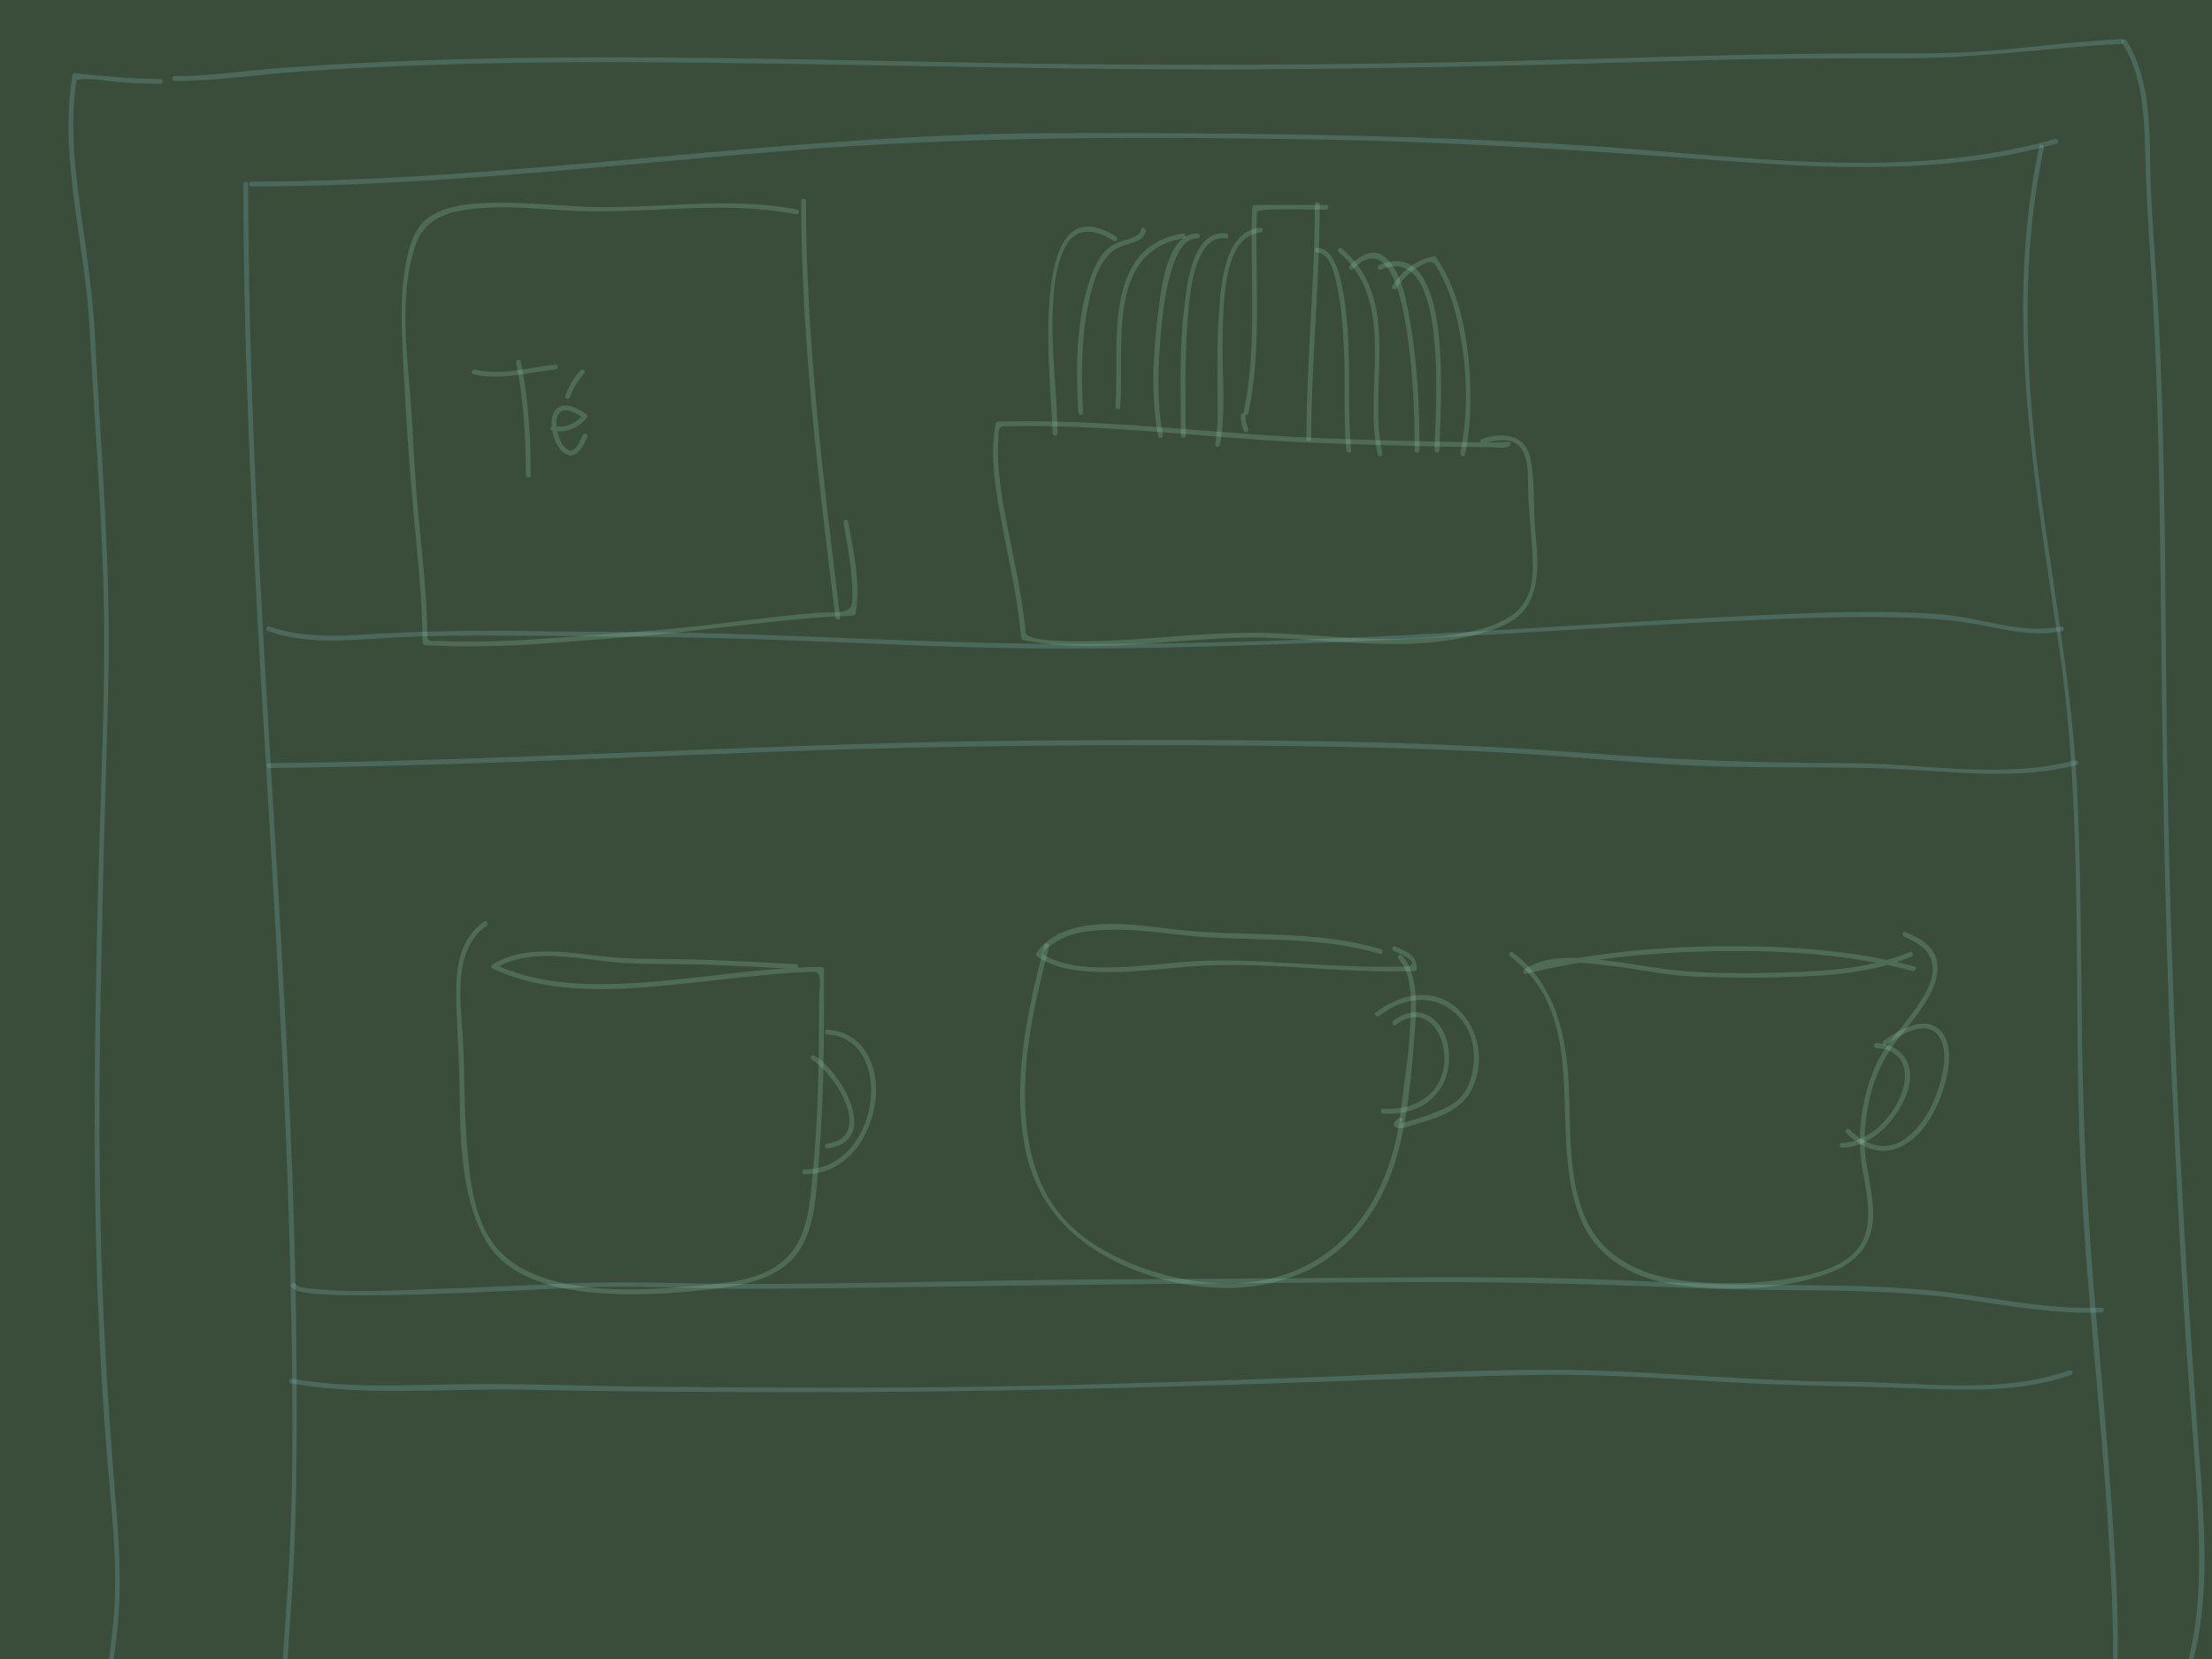
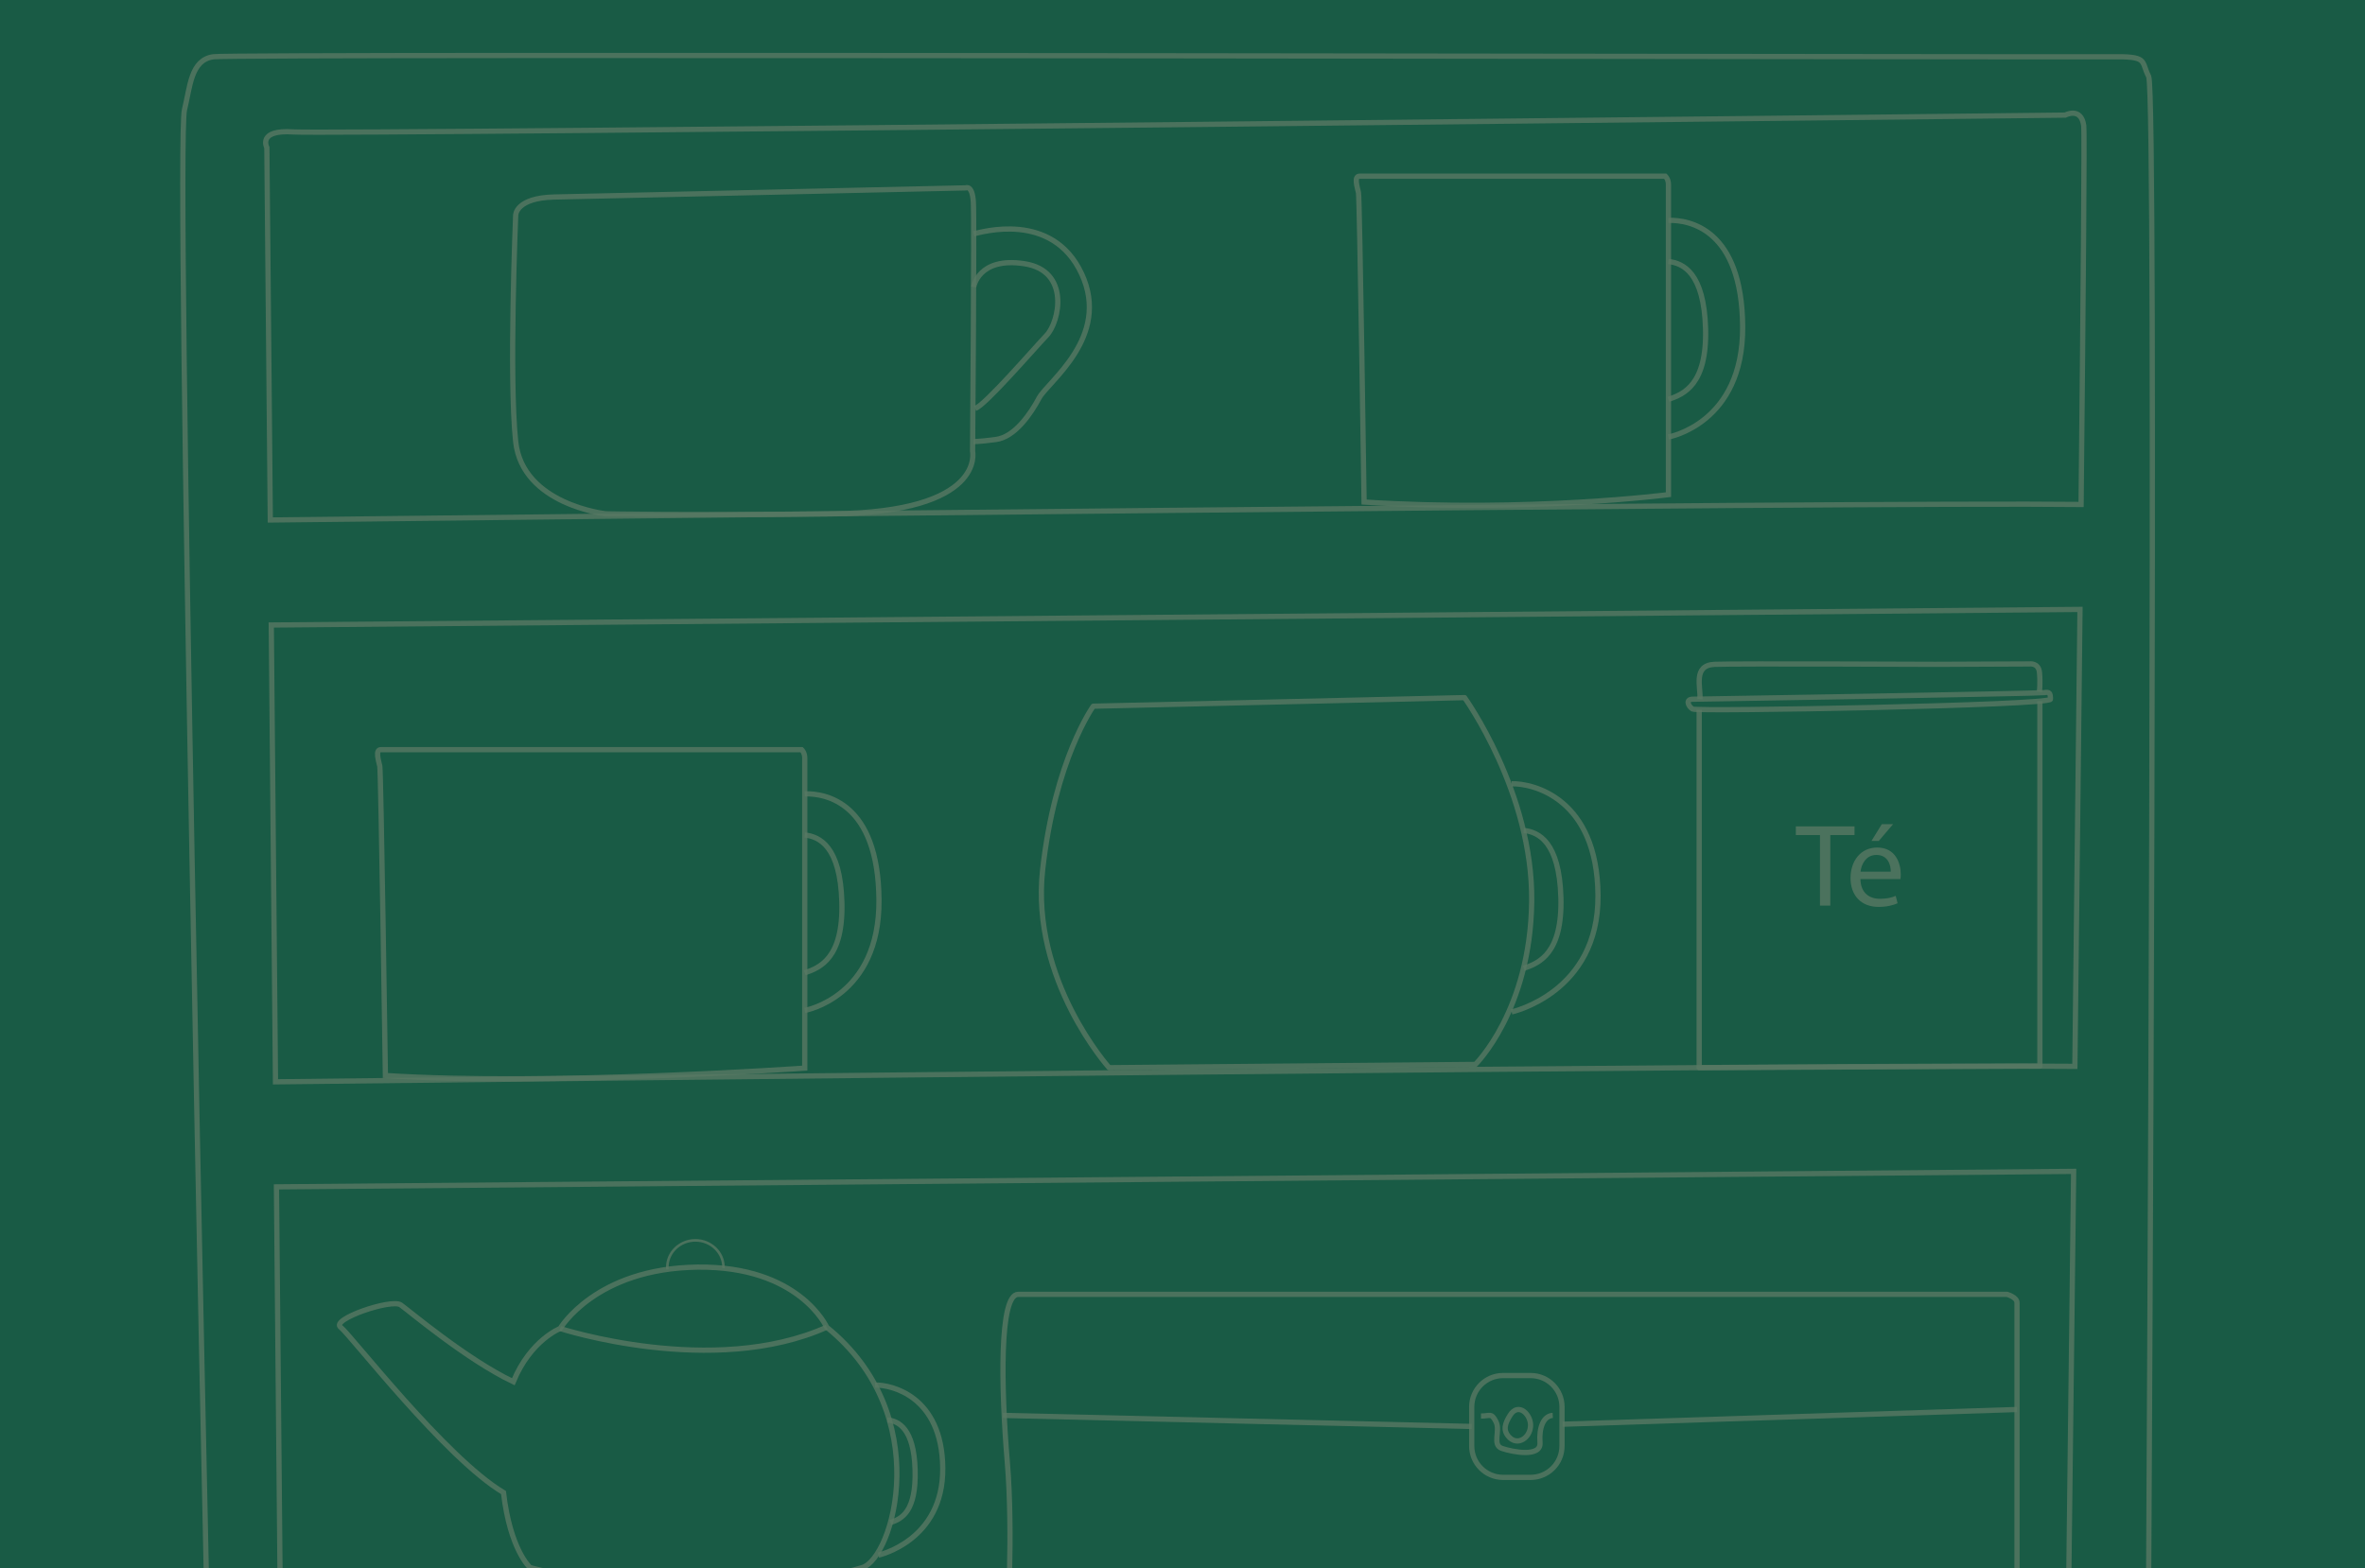
- <svg xmlns="http://www.w3.org/2000/svg" version="1.1" x="0px" y="0px" width="800px" height="600px" viewBox="0 0 800 600" style="enable-background:new 0 0 800 600;" xml:space="preserve">
-   <style type="text/css">
- 
- 	.st0{fill:#3A4C3A;stroke:#000000;stroke-miterlimit:10;}
- 	.st1{fill:#93D6E5;}
- 	.st2{opacity:0.2;}
- 	.st3{fill:#A1E5C7;}
- 
- </style>
-   <g id="Capa_1">
-     <rect x="-19.5" y="-4.5" class="st0" width="828" height="618" />
+ <svg xmlns="http://www.w3.org/2000/svg" version="1.1" x="0px" y="0px" width="904.95px" height="600px" viewBox="-39.836 0 904.95 600" enable-background="new -39.836 0 904.95 600" xml:space="preserve">
+   <g id="Capa_4">
+     <rect x="-49.737" y="-3.681" fill="#195B45" width="928.713" height="611.903" />
  </g>
-   <g id="Capa_3">
-     <g class="st2">
-       <g>
-         <path class="st1" d="M792.833,601.851c6.679-24.165,4.368-50.537,2.583-75.212c-2.158-29.833-4.273-59.649-5.876-89.521     c-3.539-65.922-5.712-131.756-6.178-197.771c-0.293-41.567-0.621-83.143-2.668-124.668c-0.923-18.713-2.795-37.363-3.05-56.099     c-0.203-14.916-0.508-30.929-8.61-44.001c-0.594-0.957-2.107-0.079-1.512,0.883c7.13,11.503,7.961,25.305,8.29,38.492     c0.342,13.686,1.105,27.217,1.999,40.88c2.154,32.967,2.961,66.008,3.393,99.037c0.862,66.025,1.229,131.914,4.325,197.887     c1.785,38.032,3.64,76.087,6.53,114.055c1.238,16.266,2.654,32.521,3.109,48.833c0.435,15.576,0.153,31.628-4.023,46.74     C790.845,602.476,792.533,602.938,792.833,601.851L792.833,601.851z" />
-       </g>
+   <g id="Capa_3_1_">
+     <path opacity="0.8" fill="none" stroke="#587863" stroke-width="2" stroke-miterlimit="10" d="M782.343,29.299   c-3.157-6.201,0.157-7.799-14.957-7.577s-716.886-1.222-725.58,0S32.917,33.315,30.754,42   c-3.471,13.941,8.357,560.471,8.357,560.471L67.5,622.5l-1.552-168.218c72.854-0.624,599.265-5.132,687.682-5.933   c-1.11,94.885-2.021,169.15-2.021,169.15l30.734-15.029C782.343,602.471,785.5,35.5,782.343,29.299z M72.5,50.5   c14,1,677.916-6.444,677.916-6.444s6.084-3.288,7.084,4.078c0.325,2.397-0.186,63.552-1.021,144.952   c-83.379-1.006-616.57,5.065-692.886,5.945L62.277,56.5C62.277,56.5,58.5,49.5,72.5,50.5z M65.577,414.075l-1.613-174.848   c58.936-0.504,605.947-5.188,692.093-5.97c-0.597,55.867-1.294,117.576-1.958,174.898   C668.253,407.229,152.133,413.081,65.577,414.075z" />
+   </g>
+   <g id="Capa_2">
+     <path opacity="0.8" fill="none" stroke="#587863" stroke-width="2" stroke-miterlimit="10" d="M172.262,75.407l157.446-3.5   c0,0,2.509-1.28,2.904,5.446c0.419,7.129-0.295,95.389-0.295,95.389s5.202,23.293-53.504,23.919s-86.863,0-86.863,0   s-31.855-3.485-34.464-27.623s0-86.669,0-86.669S157.457,75.736,172.262,75.407z" />
+     <path opacity="0.8" fill="none" stroke="#587863" stroke-width="2" stroke-miterlimit="10" d="M332.745,89.501   c2.73-0.582,30.063-8.917,41.307,15.314s-12.988,41.333-16.284,47.516s-9.305,14.906-16.478,15.875s-8.546,0.775-8.546,0.775" />
+     <path opacity="0.8" fill="none" stroke="#587863" stroke-width="2" stroke-miterlimit="10" d="M333.342,156.303   c3.683-1.085,22.487-22.885,27.333-27.978s9.112-24.672-8.529-27.386s-19.402,8.917-19.402,8.917" />
+     <path opacity="0.8" fill="none" stroke="#587863" stroke-width="2" stroke-miterlimit="10" d="M480.372,67.443H597.4   c0,0,1.184,1.073,1.184,3.199s0,118.684,0,118.684s-53.356,6.852-116.463,2.834c0,0-1.682-116.255-2.139-118.385   S478.126,67.443,480.372,67.443z" />
+     <path opacity="0.8" fill="none" stroke="#587863" stroke-width="2" stroke-miterlimit="10" d="M598.584,84.345   c7.987-0.221,28.104,3.329,28.4,40.604s-28.4,42.304-28.4,42.304" />
+     <path opacity="0.8" fill="none" stroke="#587863" stroke-width="2" stroke-miterlimit="10" d="M598.584,100.099   c5.621,0.592,13.61,4.354,14.201,25.696s-8.285,25.092-14.201,27.063" />
+     <path opacity="0.8" fill="none" stroke="#587863" stroke-width="2" stroke-miterlimit="10" d="M105.884,286.944h161.028   c0,0,1.184,1.073,1.184,3.199s0,118.684,0,118.684s-97.356,6.852-160.463,2.834c0,0-1.682-116.255-2.139-118.386   S103.638,286.944,105.884,286.944z" />
+     <path opacity="0.8" fill="none" stroke="#587863" stroke-width="2" stroke-miterlimit="10" d="M268.096,303.847   c7.987-0.222,28.104,3.328,28.401,40.603c0.295,37.275-28.401,42.304-28.401,42.304" />
+     <path opacity="0.8" fill="none" stroke="#587863" stroke-width="2" stroke-miterlimit="10" d="M268.096,319.6   c5.621,0.592,13.61,4.354,14.201,25.695c0.59,21.342-8.285,25.092-14.201,27.063" />
+     <path opacity="0.8" fill="none" stroke="#587863" stroke-width="2" stroke-miterlimit="10" d="M349.765,495.417h378.37   c0,0,3.826,1.074,3.826,3.199c0,2.127,0,118.685,0,118.685s-182.336,9.217-386.369,5.199c0,0,2.337-35.202,0-63.034   C343.218,531.2,342.503,495.417,349.765,495.417z" />
+     <path opacity="0.8" fill="none" stroke="#587863" stroke-width="2" stroke-miterlimit="10" d="M557.852,553.473   c0,6.627-5.373,12-12,12h-10.546c-6.628,0-12-5.373-12-12v-14.974c0-6.627,5.372-12,12-12h10.546c6.627,0,12,5.373,12,12V553.473z" />
+     <path opacity="0.8" fill="none" stroke="#587863" stroke-width="2" stroke-miterlimit="10" d="M526.85,542   c3.543,0,3.985-1.33,5.757,2.214s-1.621,8.857,2.29,10.187s14.982,3.544,14.54-2.214s1.329-10.231,4.872-10.431" />
+     <path opacity="0.8" fill="none" stroke="#587863" stroke-width="2" stroke-miterlimit="10" d="M537.952,541.756   c3.229-5.297,8.223-0.198,7.86,4.23s-4.761,7.258-7.86,4.391S536.211,544.612,537.952,541.756z" />
+     <line opacity="0.8" fill="none" stroke="#587863" stroke-width="2" stroke-miterlimit="10" x1="343.944" y1="541.756" x2="523.306" y2="545.986" />
+     <line opacity="0.8" fill="none" stroke="#587863" stroke-width="2" stroke-miterlimit="10" x1="558.101" y1="545.127" x2="731.961" y2="539.496" />
+     <path opacity="0.8" fill="none" stroke="#587863" stroke-width="2" stroke-linejoin="round" stroke-miterlimit="10" d="   M378.506,270.298l142.065-3.283c0,0,26.188,36.411,25.685,78.065c-0.502,41.654-21.536,62.33-21.536,62.33l-140.162,1.257   c0,0-30.137-33.558-25.428-75.815S378.506,270.298,378.506,270.298z" />
+     <path opacity="0.8" fill="none" stroke="#587863" stroke-width="2" stroke-miterlimit="10" d="M538.619,300   c7.987-0.222,32.712,5.436,33.009,42.71c0.295,37.275-33.009,44.604-33.009,44.604" />
+     <path opacity="0.8" fill="none" stroke="#587863" stroke-width="2" stroke-miterlimit="10" d="M543.228,317.86   c5.621,0.592,13.61,4.354,14.201,25.695c0.59,21.342-8.285,25.092-14.201,27.063" />
+     <path opacity="0.8" fill="none" stroke="#587863" stroke-width="2" stroke-linejoin="round" stroke-miterlimit="10" d="   M610.637,267.628c0.35-4.616-2.793-12.999,5.589-13.348s84.487,0,84.487,0l36.007-0.155c0,0,3.492-0.543,3.842,3.298   s0,7.334,0,7.334" />
+     <path opacity="0.8" fill="none" stroke="#587863" stroke-width="2" stroke-linejoin="round" stroke-miterlimit="10" d="   M607.843,267.628c2.794,0,132.369-2.171,134.465-2.521s2.445,0.151,2.445,2.521s-135.164,4.814-136.91,3.766   S605.049,267.628,607.843,267.628z" />
+     <polyline opacity="0.8" fill="none" stroke="#587863" stroke-width="2" stroke-linejoin="round" stroke-miterlimit="10" points="   610.341,271.644 610.341,408.667 740.717,408.056 740.717,268.361  " />
+     <g opacity="0.8">
+       <path fill="#587863" d="M656.559,319.63h-9.225v-3.33h22.454v3.33h-9.27v26.999h-3.96V319.63z" />
+       <path fill="#587863" d="M672.038,336.459c0.09,5.355,3.465,7.56,7.469,7.56c2.835,0,4.59-0.494,6.03-1.124l0.72,2.834    c-1.395,0.631-3.824,1.396-7.289,1.396c-6.705,0-10.71-4.455-10.71-11.024c0-6.57,3.87-11.7,10.215-11.7    c7.154,0,8.999,6.21,8.999,10.215c0,0.811-0.045,1.396-0.135,1.845H672.038z M683.647,333.624c0.045-2.475-1.035-6.39-5.49-6.39    c-4.05,0-5.76,3.646-6.074,6.39H683.647z M684.547,315.445l-5.489,6.435h-2.79l3.96-6.435H684.547z" />
    </g>
-     <g class="st2">
-       <g>
-         <path class="st1" d="M767.247,14.146c-15.481,0.76-30.854,2.791-46.291,4.1c-16.059,1.362-32.152,1.039-48.251,1.077     c-32.694,0.078-65.334,1.069-98.012,1.991c-65.718,1.853-131.492,2.654-197.232,1.743c-52.6-0.729-105.188-2.328-157.796-2.325     c-26.231,0.001-52.463,0.448-78.672,1.568c-13.113,0.56-26.218,1.329-39.309,2.285c-12.807,0.935-25.728,2.964-38.561,2.964     c-1.128,0-1.128,1.75,0,1.75c15.421,0,31.019-2.47,46.422-3.519c16.363-1.114,32.749-1.863,49.141-2.392     c32.783-1.059,65.593-1.053,98.388-0.68c65.753,0.747,131.464,2.74,197.229,2.385c52.697-0.285,105.356-1.617,158.028-3.196     c25.98-0.779,51.978-0.837,77.968-0.845c25.836-0.008,51.197-3.892,76.946-5.155C768.37,15.841,768.376,14.091,767.247,14.146     L767.247,14.146z" />
-       </g>
-     </g>
-     <g class="st2">
-       <g>
-         <path class="st1" d="M57.969,28.579c-10.35-0.063-20.637-1.035-30.928-2.062c-0.353-0.035-0.787,0.291-0.844,0.643     c-4.963,30.681,4.738,61.322,6.252,91.905c1.636,33.028,4.464,65.992,5.107,99.065c0.636,32.704-1.116,65.496-1.956,98.187     c-0.843,32.811-1.478,65.629-1.339,98.451c0.158,37.286,1.438,74.61,4.443,111.78c1.514,18.716,3.83,37.597,2.566,56.393     c-1.208,17.977-5.517,35.625-4.795,53.73c0.045,1.125,1.795,1.129,1.75,0c-0.621-15.577,2.337-30.923,4.103-46.335     c1.833-16.006,0.765-32.037-0.542-48.042c-2.665-32.642-4.68-65.28-5.398-98.029c-1.437-65.504,1.183-131.007,2.776-196.482     c1.03-42.346-2.652-84.489-4.863-126.737c-1.058-20.213-4.888-39.921-6.965-60.019c-1.084-10.495-1.228-21.071,0.247-31.533     c0.295-2.095,13.094,0.049,14.922,0.191c5.147,0.401,10.302,0.613,15.464,0.645C59.098,30.336,59.097,28.586,57.969,28.579     L57.969,28.579z" />
-       </g>
-     </g>
-     <g class="st2">
-       <g>
-         <path class="st1" d="M743.304,50.26c-55.451,15.703-114.784,5.857-171.211,2.315c-64.368-4.041-128.819-4.627-193.298-4.399     c-96.247,0.341-191.571,17.402-287.836,17.517c-1.128,0.001-1.128,1.751,0,1.75c65.015-0.077,129.63-7.76,194.349-12.982     c64.773-5.227,129.619-5.118,194.555-3.943c46.05,0.833,91.887,3.747,137.798,7.208c41.793,3.151,85.299,5.777,126.108-5.779     C744.853,51.64,744.392,49.952,743.304,50.26L743.304,50.26z" />
-       </g>
-     </g>
-     <g class="st2">
-       <g>
-         <path class="st1" d="M737.538,52.933c-12.995,60.729-1.447,121.56,7.282,181.935c9.07,62.731,4.751,126.559,7.781,189.68     c2.027,42.216,7.033,84.25,9.752,126.424c1.185,18.381,2.232,36.703,1.716,55.126c-0.188,6.704-0.317,13.424,0.176,20.118     c0.295,3.996,0.646,8.954,3.414,12.105c0.747,0.849,1.979-0.394,1.238-1.238c-2.647-3.012-2.711-8.281-2.987-12.029     c-0.403-5.471-0.279-10.984-0.156-16.463c0.29-12.827,0.213-25.564-0.464-38.389c-1.708-32.333-4.531-64.535-7.394-96.781     c-2.847-32.075-4.43-64.133-4.89-96.328c-0.448-31.455-0.288-62.925-1.956-94.349c-2.01-37.9-9.513-74.89-14.012-112.498     c-4.64-38.785-6.033-78.435,2.187-116.847C739.461,52.297,737.774,51.829,737.538,52.933L737.538,52.933z" />
-       </g>
-     </g>
-     <g class="st2">
-       <g>
-         <path class="st1" d="M88.022,66.567c0.07,131.846,14.031,263.156,17.005,394.909c0.833,36.929,1.4,74.104-0.845,110.992     c-1.028,16.892-2.758,33.705-2.758,50.648c0,6.933,0,13.866,0,20.799c0,1.129,1.75,1.129,1.75,0c0-0.354,0-0.707,0-1.061     c0-1.129-1.75-1.129-1.75,0c0,0.354,0,0.707,0,1.061c0,1.129,1.75,1.129,1.75,0c0-19.412,0.299-38.678,1.769-58.056     c2.443-32.229,2.556-64.505,2.272-96.812c-0.577-65.759-4.466-131.434-8.385-197.06c-4.483-75.071-9.018-150.188-9.058-225.421     C89.771,65.439,88.021,65.439,88.022,66.567L88.022,66.567z" />
-       </g>
-     </g>
-     <g class="st2">
-       <g>
-         <path class="st1" d="M745.365,226.548c-14.137,3.089-28.689-3.18-42.779-4.295c-15.571-1.232-31.331-1.118-46.927-0.538     c-32.307,1.201-64.521,3.212-96.787,5.164c-65.346,3.952-131.229,7.015-196.704,5.724c-45.341-0.894-90.594-3.91-135.957-4.03     c-21.997-0.059-43.989-0.735-65.985-0.284c-10.171,0.208-20.3,0.714-30.454,1.308c-10.924,0.638-21.958,0.637-32.395-3.047     c-1.067-0.376-1.521,1.314-0.465,1.688c13.447,4.748,27.75,3.438,41.712,2.558c15.486-0.977,31.071-0.989,46.583-0.892     c32.769,0.205,65.551,0.386,98.3,1.601c32.725,1.214,65.435,2.968,98.189,3.083c32.79,0.116,65.633-1.055,98.399-2.217     c46.377-1.645,92.616-5.194,138.957-7.402c22.336-1.064,44.682-2.146,67.046-1.706c11.19,0.219,22.086,1.081,33.065,3.295     c8.778,1.771,17.763,3.625,26.667,1.68C746.933,227.995,746.465,226.308,745.365,226.548L745.365,226.548z" />
-       </g>
-     </g>
-     <g class="st2">
-       <g>
-         <path class="st1" d="M750.521,275.002c-26.688,6.951-55.601,1.006-82.779,0.999c-31.829-0.009-63.3-1.298-95.024-3.716     c-65.271-4.975-130.936-4.911-196.358-4.467c-93.064,0.631-185.959,7.255-279.019,8.184c-1.128,0.011-1.129,1.761,0,1.75     c60.123-0.6,120.166-3.524,180.239-5.787c63.067-2.376,126.149-2.932,189.255-2.156c25.444,0.313,50.885,1.005,76.297,2.334     c25.011,1.309,49.916,4.063,74.946,4.967c23.646,0.854,47.353-0.105,70.975,1.163c20.485,1.1,41.8,3.66,61.933-1.584     C752.077,276.405,751.613,274.717,750.521,275.002L750.521,275.002z" />
-       </g>
-     </g>
-     <g class="st2">
-       <g>
-         <path class="st1" d="M760.031,472.909c-16.669,0.679-33.05-2.315-49.473-4.729c-15.432-2.269-30.993-2.947-46.572-3.237     c-16.306-0.304-32.615-0.146-48.916-0.723c-16.326-0.578-32.623-1.526-48.961-1.884c-32.795-0.717-65.604-0.361-98.401-0.052     c-32.897,0.312-65.798,0.239-98.693,0.751c-33.136,0.515-66.269,1.304-99.411,1.304c-21.226,0-42.434-1.103-63.643-0.188     c-17.083,0.737-34.161,1.588-51.253,2.124c-14.167,0.443-28.797,1.378-42.915-0.334c-0.676-0.082-4.278-0.328-4.527-1.229     c-0.104-0.375-0.454-0.643-0.844-0.643c-0.153,0-0.305,0-0.458,0c-1.128,0-1.128,1.75,0,1.75c0.153,0,0.305,0,0.458,0     c1.128,0,1.128-1.75,0-1.75c-0.153,0-0.305,0-0.458,0c-1.128,0-1.128,1.75,0,1.75c0.565,0-0.894-0.817,0.023,0.109     c0.29,0.293,0.626,0.5,0.998,0.676c1.332,0.629,2.881,0.831,4.325,1.021c5.743,0.76,11.588,0.79,17.371,0.827     c17.399,0.113,34.81-0.677,52.188-1.43c13.406-0.581,26.833-1.493,40.253-1.64c15.476-0.17,31.007,0.672,46.494,0.702     c16.569,0.033,33.138-0.163,49.706-0.417c65.875-1.012,131.75-1.781,197.634-1.981c32.768-0.1,65.428,0.788,98.158,2.204     c32.983,1.428,66.075-0.568,98.852,4.25c15.963,2.346,31.862,5.177,48.066,4.517C761.155,474.613,761.16,472.863,760.031,472.909     L760.031,472.909z" />
-       </g>
-     </g>
-     <g class="st2">
-       <g>
-         <path class="st1" d="M748.458,495.62c-25.69,8.992-54.457,4.146-81.075,4.089c-32.355-0.069-64.594-3.56-96.935-4.178     c-32.696-0.626-65.55,1.479-98.22,2.648c-32.801,1.175-65.604,2.328-98.418,3.012c-46.474,0.968-92.99,0.733-139.47,0.327     c-22.352-0.195-44.749-1.203-67.097-0.902c-20.667,0.278-40.999,1.573-61.501-1.972c-1.103-0.19-1.576,1.495-0.465,1.688     c27.805,4.808,56.236,1.696,84.297,2.289c32.545,0.688,65.098,0.843,97.649,0.889c65.662,0.092,131.195-1.659,196.811-4.003     c23.549-0.841,47.109-1.819,70.67-2.25c24.083-0.439,48.145,1.346,72.171,2.727c21.514,1.236,43.028,1.284,64.553,2.087     c19.077,0.712,39.198,1.642,57.495-4.763C749.98,496.938,749.525,495.246,748.458,495.62L748.458,495.62z" />
-       </g>
-     </g>
-     <g class="st2">
-       <g>
-         <path class="st3" d="M186.671,131.181c2.746,13.322,3.489,27.136,3.529,40.715c0.003,1.128,1.753,1.129,1.75,0     c-0.041-13.738-0.813-27.7-3.592-41.18C188.131,129.611,186.444,130.08,186.671,131.181L186.671,131.181z" />
-       </g>
-     </g>
-     <g class="st2">
-       <g>
-         <path class="st3" d="M200.868,131.854c-9.753,1.042-19.34,4.106-29.143,1.812c-1.098-0.257-1.563,1.43-0.465,1.688     c10.007,2.343,19.649-0.686,29.608-1.749C201.978,133.485,201.989,131.734,200.868,131.854L200.868,131.854z" />
-       </g>
-     </g>
-     <g class="st2">
-       <g>
-         <path class="st3" d="M199.745,155.827c4.808,0.811,9.369-0.843,12.423-4.676c0.366-0.459,0.325-1.031-0.177-1.374     c-2.834-1.941-7.635-4.792-10.762-1.819c-2.303,2.189-1.875,6.274-1.206,9.038c0.686,2.833,2.213,6.286,5.111,7.428     c3.826,1.508,6.245-3.897,7.258-6.538c0.405-1.055-1.288-1.507-1.688-0.465c-0.661,1.723-2.494,6.501-5.203,5.273     c-2.19-0.992-3.242-4.033-3.792-6.164c-0.556-2.157-0.956-5.36,0.632-7.206c2.211-2.569,6.828,0.636,8.765,1.962     c-0.059-0.458-0.118-0.916-0.177-1.374c-2.643,3.316-6.502,4.937-10.721,4.226C199.106,153.954,198.634,155.64,199.745,155.827     L199.745,155.827z" />
-       </g>
-     </g>
-     <g class="st2">
-       <g>
-         <path class="st3" d="M206.162,143.643c1.093-3.167,2.783-6.1,5.116-8.515c0.784-0.812-0.452-2.05-1.237-1.237     c-2.546,2.636-4.374,5.833-5.566,9.288C204.105,144.248,205.796,144.703,206.162,143.643L206.162,143.643z" />
-       </g>
-     </g>
-     <g class="st2">
-       <g>
-         <path class="st3" d="M289.733,72.753c0.08,50.439,6.249,100.529,12.371,150.516c0.135,1.105,1.887,1.119,1.75,0     c-6.122-49.986-12.291-100.077-12.371-150.516C291.481,71.625,289.731,71.625,289.733,72.753L289.733,72.753z" />
-       </g>
-     </g>
-     <g class="st2">
-       <g>
-         <path class="st3" d="M288.336,75.805c-26.06-5.152-52.57,0.323-78.837-1.137c-10.047-0.558-20.068-1.461-30.141-1.348     c-7.856,0.088-16.69,0.595-23.58,4.779c-6.06,3.68-8.042,11.743-9.18,18.213c-1.761,10.014-1.443,20.401-0.983,30.512     c1.103,24.212,2.879,48.411,5.243,72.526c1.079,11,1.904,22.018,1.955,33.076c0.002,0.5,0.397,0.844,0.875,0.875     c25.042,1.61,50.12-1.128,75.066-3.06c26.639-2.064,53.117-6.567,79.823-7.622c0.361-0.014,0.776-0.253,0.844-0.643     c1.904-11.001-0.702-22.577-2.67-33.401c-0.202-1.109-1.888-0.638-1.688,0.465c1.193,6.561,2.348,13.121,2.955,19.768     c0.274,3.002,0.323,6.012,0.178,9.021c-0.229,4.751-7.804,3.447-11.306,3.703c-15.953,1.166-31.792,3.549-47.691,5.241     c-15.095,1.606-30.293,2.557-45.431,3.698c-14.96,1.127-29.971,1.934-44.975,1.361c-1.055-0.04-4.23,0.537-4.239-1.373     c-0.009-1.96-0.07-3.919-0.129-5.877c-0.118-3.898-0.367-7.792-0.64-11.681c-0.589-8.398-1.495-16.774-2.336-25.149     c-1.277-12.708-1.796-25.396-2.596-38.128c-1.235-19.672-5.054-41.956,1.478-61.043c3.408-9.958,12.354-12.289,21.931-13.174     c10.502-0.971,21.168-0.037,31.658,0.659c27.889,1.851,56.359-4.029,83.951,1.426C288.974,77.71,289.443,76.024,288.336,75.805     L288.336,75.805z" />
-       </g>
-     </g>
-     <g class="st2">
-       <g>
-         <path class="st3" d="M544.749,160.126c0.443-0.672-0.85-0.227-1.682-0.201c-1.755,0.054-3.511,0.049-5.266,0.048     c-5.598-0.005-11.195-0.111-16.792-0.223c-13.864-0.276-27.728-0.68-41.585-1.2c-39.514-1.483-78.857-7.193-118.456-6.074     c-0.366,0.01-0.77,0.257-0.844,0.643c-2.109,11.063-0.311,22.383,1.672,33.331c2.667,14.733,6.184,29.281,7.575,44.221     c0.034,0.367,0.239,0.767,0.643,0.844c29.184,5.541,58.839-1.735,88.214-0.867c27.64,0.817,57.431,6.456,84.075-3.826     c15.116-5.833,14.409-20.248,13.016-34.082c-0.891-8.854-0.03-18.179-1.812-26.894c-1.425-6.975-6.821-9.058-13.374-8.14     c-1.404,0.196-2.779,0.605-4.141,0.987c-1.085,0.304-0.624,1.993,0.465,1.688c4.779-1.339,10.896-2.631,14.03,2.296     c2.376,3.737,2.068,9.212,2.139,13.456c0.157,9.533,1.613,18.95,1.736,28.47c0.099,7.657-1.801,14.441-8.614,18.625     c-10.086,6.194-24.813,7.156-36.197,7.695c-15.842,0.75-31.714-1.117-47.521-1.874c-15.14-0.724-30.125,0.532-45.206,1.706     c-7.261,0.565-14.527,0.999-21.811,1.088c-3.125,0.039-23.726,0.609-24.062-3.001c-1.346-14.451-4.814-28.616-7.467-42.856     c-1.159-6.219-2.089-12.477-2.47-18.794c-0.172-2.854-0.114-5.71,0.082-8.56c0.099-1.431-0.387-4.397,1.777-4.458     c1.908-0.054,3.817-0.075,5.726-0.096c14.781-0.166,29.563,0.669,44.303,1.703c20.128,1.411,40.222,3.413,60.385,4.276     c15.569,0.667,31.15,1.099,46.73,1.425c6.345,0.133,12.692,0.249,19.04,0.243c1.375-0.001,6.24,0.745,7.203-0.714     C546.884,160.064,545.368,159.188,544.749,160.126L544.749,160.126z" />
-       </g>
-     </g>
-     <g class="st2">
-       <g>
-         <path class="st3" d="M475.558,73.969c-0.063,28.266-3.03,56.425-3.093,84.691c-0.003,1.128,1.747,1.128,1.75,0     c0.063-28.266,3.03-56.425,3.093-84.691C477.311,72.841,475.561,72.841,475.558,73.969L475.558,73.969z" />
-       </g>
-     </g>
-     <g class="st2">
-       <g>
-         <path class="st3" d="M479.525,74.125c-8.591,0-17.182,0-25.772,0c-0.491,0-0.856,0.398-0.875,0.875     c-0.968,24.658,2.015,49.631-3.062,73.994c-0.229,1.101,1.457,1.569,1.688,0.465c3.256-15.629,3.243-31.602,3.042-47.496     c-0.106-8.409-0.249-16.815,0.014-25.223c0.053-1.699,22.44-0.865,24.966-0.865C480.654,75.875,480.654,74.125,479.525,74.125     L479.525,74.125z" />
-       </g>
-     </g>
-     <g class="st2">
-       <g>
-         <path class="st3" d="M448.754,150.258c0.001,2.035,0.255,3.75,1.15,5.596c0.493,1.016,2.002,0.128,1.512-0.883     c-0.758-1.562-0.911-3.001-0.912-4.713C450.503,149.129,448.753,149.129,448.754,150.258L448.754,150.258z" />
-       </g>
-     </g>
-     <g class="st2">
-       <g>
-         <path class="st3" d="M455.814,82.373c-13.113,1.062-14.205,20.812-14.947,30.486c-0.68,8.858-0.606,17.767-0.578,26.645     c0.022,6.902,0.493,14.163-0.782,20.986c-0.206,1.103,1.48,1.573,1.688,0.465c2.453-13.125,0.592-27.324,1.028-40.612     c0.308-9.361-0.068-35.114,13.592-36.22C456.932,84.032,456.94,82.281,455.814,82.373L455.814,82.373z" />
-       </g>
-     </g>
-     <g class="st2">
-       <g>
-         <path class="st3" d="M443.443,84.435c-12.285-1.626-14.246,19.256-15.193,27.183c-1.821,15.236-1.18,30.56-1.146,45.857     c0.003,1.128,1.753,1.128,1.75,0c-0.028-12.89-0.424-25.737,0.474-38.614c0.53-7.61,1.438-34.354,14.115-32.676     C444.56,86.333,444.545,84.581,443.443,84.435L443.443,84.435z" />
-       </g>
-     </g>
-     <g class="st2">
-       <g>
-         <path class="st3" d="M433.134,84.435c-11.107-0.276-13.186,20.185-14.143,27.598c-1.91,14.787-2.925,31.015-0.104,45.768     c0.212,1.108,1.898,0.638,1.688-0.465c-2.4-12.553-1.669-26.162-0.557-38.806c0.64-7.277,1.715-14.604,3.922-21.584     c1.316-4.162,3.866-10.893,9.193-10.76C434.263,86.213,434.26,84.462,433.134,84.435L433.134,84.435z" />
-       </g>
-     </g>
-     <g class="st2">
-       <g>
-         <path class="st3" d="M427.747,84.466c-29.65,4.771-22.672,40.975-24.354,62.699c-0.087,1.126,1.663,1.118,1.75,0     c1.619-20.909-5.479-56.417,23.069-61.012C429.324,85.975,428.851,84.288,427.747,84.466L427.747,84.466z" />
-       </g>
-     </g>
-     <g class="st2">
-       <g>
-         <path class="st3" d="M412.702,83.015c-0.408,2.911-5.996,3.699-8.223,4.617c-2.287,0.943-4.288,2.328-5.749,4.317     c-3.74,5.092-5.53,11.62-6.836,17.696c-2.771,12.893-2.741,26.48-1.903,39.582c0.072,1.121,1.822,1.127,1.75,0     c-0.861-13.469-0.717-27.217,2.129-40.457c1.438-6.694,3.798-15.302,10.089-18.961c3.05-1.774,9.812-1.92,10.431-6.33     C414.545,82.377,412.858,81.901,412.702,83.015L412.702,83.015z" />
-       </g>
-     </g>
-     <g class="st2">
-       <g>
-         <path class="st3" d="M403.678,85.585c-33.44-21.376-23.066,57.121-22.965,71.137c0.008,1.128,1.758,1.129,1.75,0     c-0.105-14.573-2.284-28.987-1.756-43.619c0.288-7.975,0.864-16.858,4.688-24.042c3.985-7.488,11.27-5.885,17.401-1.966     C403.749,87.706,404.625,86.19,403.678,85.585L403.678,85.585z" />
-       </g>
-     </g>
-     <g class="st2">
-       <g>
-         <path class="st3" d="M476.433,91.339c4.748,0.23,6.2,8.027,7.009,11.555c1.726,7.528,2.202,15.366,2.602,23.057     c0.636,12.25-0.258,24.687,0.855,36.894c0.102,1.114,1.853,1.124,1.75,0c-1.305-14.305-0.209-28.836-1.243-43.189     c-0.524-7.267-1.262-14.734-3.485-21.706c-1.136-3.559-3.198-8.153-7.487-8.361C475.304,89.535,475.31,91.285,476.433,91.339     L476.433,91.339z" />
-       </g>
-     </g>
-     <g class="st2">
-       <g>
-         <path class="st3" d="M484.062,91.083c21.761,18.524,8.742,49.023,14.208,73.273c0.248,1.101,1.936,0.634,1.688-0.465     c-5.568-24.702,7.583-55.113-14.657-74.046C484.445,89.119,483.201,90.351,484.062,91.083L484.062,91.083z" />
-       </g>
-     </g>
-     <g class="st2">
-       <g>
-         <path class="st3" d="M489.423,97.269c13.554-13.782,18.045,13.859,19.399,22.729c2.159,14.143,2.808,28.613,2.818,42.91     c0.001,1.128,1.751,1.128,1.75,0c-0.013-16.517-0.828-33.306-3.938-49.552c-1.271-6.645-2.918-15.02-8.005-19.94     c-4.385-4.24-9.745-0.961-13.263,2.615C487.394,96.836,488.63,98.074,489.423,97.269L489.423,97.269z" />
-       </g>
-     </g>
-     <g class="st2">
-       <g>
-         <path class="st3" d="M499.346,97.494c25.283-10.542,19.552,52.88,19.511,65.29c-0.004,1.129,1.746,1.128,1.75,0     c0.043-13.006,6.151-78.602-21.726-66.978C497.854,96.234,498.305,97.928,499.346,97.494L499.346,97.494z" />
-       </g>
-     </g>
-     <g class="st2">
-       <g>
-         <path class="st3" d="M505.023,104.308c2.266-3.536,5.043-6.208,8.732-8.225c1.984-1.085,4.138-2.23,5.522-0.072     c0.9,1.403,1.665,2.892,2.415,4.379c3.262,6.47,5.091,13.653,6.43,20.737c2.627,13.903,2.85,28.872,0.043,42.765     c-0.223,1.102,1.464,1.571,1.688,0.465c2.407-11.915,2.424-24.245,1.063-36.289c-1.372-12.143-4.482-24.747-11.459-34.952     c-0.235-0.344-0.579-0.487-0.988-0.402c-6.467,1.34-11.428,5.203-14.957,10.711C502.901,104.378,504.416,105.254,505.023,104.308     L505.023,104.308z" />
-       </g>
-     </g>
-     <g class="st2">
-       <g>
-         <path class="st3" d="M287.866,348.672c-11.097-0.584-22.194-1.158-33.299-1.565c-10.513-0.386-21.107-0.018-31.596-0.771     c-14.22-1.022-31.833-5.62-44.825,2.456c-0.515,0.32-0.623,1.22,0,1.512c21.678,10.164,47.294,7.704,70.384,5.339     c12.592-1.29,25.146-2.968,37.781-3.81c2.733-0.183,5.47-0.29,8.208-0.354c3.087-0.072,1.749,6.165,1.746,8.488     c-0.01,8.222-0.068,16.443-0.222,24.663c-0.297,15.83-1.093,31.654-2.866,47.392c-1.143,10.147-3.428,19.941-12.453,25.92     c-8.084,5.355-18.904,6.177-28.269,7.004c-11.334,1.001-22.62,1.805-34.001,1.104c-13.505-0.831-29.613-3.935-38.844-14.769     c-8.387-9.845-9.749-25.318-10.749-37.615c-1.044-12.825-0.766-25.705-1.48-38.545c-0.735-13.228-3.819-31.416,8.557-40.281     c0.909-0.651,0.037-2.17-0.883-1.512c-8.349,5.98-10.029,15.311-10.055,25.025c-0.025,9.751,0.84,19.493,1.072,29.241     c0.464,19.527-0.422,41.803,8.799,59.646c9.569,18.516,35.233,20.832,53.612,20.866c10.939,0.021,22.052-0.932,32.891-2.38     c7.899-1.056,16.024-2.909,22.454-7.861c11.117-8.562,11.122-24.471,12.222-37.119c2.029-23.321,1.97-46.779,1.97-70.169     c0-0.476-0.398-0.877-0.875-0.875c-19.44,0.097-38.741,3.408-58.074,5.09c-19.841,1.727-41.563,2.663-60.041-6.001     c0,0.504,0,1.008,0,1.512c13.26-8.243,31.948-2.927,46.493-2.049c9.642,0.582,19.384,0.267,29.045,0.603     c11.105,0.386,22.203,0.981,33.299,1.565C288.994,350.481,288.988,348.73,287.866,348.672L287.866,348.672z" />
-       </g>
-     </g>
-     <g class="st2">
-       <g>
-         <path class="st3" d="M299.206,374.133c13.216,0.799,17.183,14.058,15.453,25.359c-1.854,12.114-10.579,23.617-23.701,23.406     c-1.129-0.019-1.127,1.731,0,1.75c14.424,0.231,23.505-12.387,25.521-25.563c1.883-12.303-3.425-25.866-17.274-26.703     C298.078,372.314,298.085,374.065,299.206,374.133L299.206,374.133z" />
-       </g>
-     </g>
-     <g class="st2">
-       <g>
-         <path class="st3" d="M293.61,383.292c8.635,5.122,22.767,27.887,5.364,30.359c-1.114,0.158-0.638,1.845,0.465,1.688     c19.304-2.743,4.884-27.728-4.946-33.559C293.52,381.203,292.64,382.717,293.61,383.292L293.61,383.292z" />
-       </g>
-     </g>
-     <g class="st2">
-       <g>
-         <path class="st3" d="M499.438,343.291c-23.755-7.201-49.557-4.33-74.004-7.094c-15.322-1.732-40.111-6.342-50.695,8.526     c-0.29,0.406-0.054,0.949,0.314,1.197c6.893,4.651,15.477,5.471,23.58,5.654c10.552,0.239,21.09-1.164,31.589-2.005     c27.03-2.165,54.254,2.638,81.354,1.625c0.452-0.017,0.907-0.386,0.875-0.875c-0.329-5.082-3.43-5.996-7.65-7.973     c-1.016-0.476-1.904,1.033-0.883,1.512c1.911,0.895,4.048,1.531,5.687,2.906c3.896,3.268-3.412,2.841-3.869,2.851     c-1.936,0.04-3.871,0.038-5.806,0.037c-7.015-0.003-14.028-0.309-21.033-0.654c-13.845-0.686-27.739-1.889-41.612-1.584     c-9.643,0.211-19.247,1.625-28.873,2.184c-10.122,0.588-21.519,0.886-30.699-4.056c-2.93-1.577,7.017-6.514,8.595-7.079     c4.309-1.545,8.988-1.965,13.527-2.164c9.269-0.405,18.56,0.861,27.75,1.889c23.62,2.642,48.422-0.173,71.389,6.79     C500.057,345.307,500.516,343.617,499.438,343.291L499.438,343.291z" />
-       </g>
-     </g>
-     <g class="st2">
-       <g>
-         <path class="st3" d="M377.744,341.84c-6.171,23.884-11.903,49.229-6.896,73.865c4.417,21.732,19.343,35.697,39.425,43.595     c19.085,7.504,41.319,9.358,60.421,1.153c19.353-8.313,30.943-26.699,35.649-46.583c2.849-12.036,4.132-24.991,5.068-37.31     c0.689-9.064,2.42-23.57-4.37-30.983c-0.765-0.833-1.998,0.407-1.238,1.238c5.927,6.469,4.459,19.19,4.025,27.191     c-0.508,9.376-2.195,18.554-3.251,27.859c-2.615,23.06-12.905,44.953-34.302,55.917c-20.774,10.646-46.956,6.804-67.414-2.686     c-9.901-4.593-19.09-11.379-24.937-20.72c-7.219-11.53-9.244-25.571-9.229-38.93c0.02-17.999,4.257-35.815,8.735-53.144     C379.714,341.211,378.026,340.748,377.744,341.84L377.744,341.84z" />
-       </g>
-     </g>
-     <g class="st2">
-       <g>
-         <path class="st3" d="M505.804,404.34c-1.006,0.789-2.633,2.178-1.142,3.323c1.496,1.15,5.6-0.552,7.039-0.967     c7.757-2.236,16.476-4.808,20.379-12.322c5.129-9.873,3.151-22.241-5.112-29.694c-8.81-7.946-20.884-5.144-29.412,1.516     c-0.889,0.694,0.359,1.924,1.238,1.238c8.104-6.328,18.484-8.358,26.937-1.517c7.497,6.069,8.824,16.563,5.85,25.226     c-2.492,7.254-7.735,9.313-14.404,11.859c-2.67,1.019-5.396,1.904-8.164,2.614c-1.002,0.257-2.023,0.472-3.058,0.533     c-0.526-0.14-0.581,0.043-0.163,0.549c0.215-0.431,0.891-0.838,1.251-1.12C507.929,404.882,506.682,403.652,505.804,404.34     L505.804,404.34z" />
-       </g>
-     </g>
-     <g class="st2">
-       <g>
-         <path class="st3" d="M504.802,370.663c9.483-7.295,16.942,0.865,17.538,10.866c0.786,13.166-9.859,20.354-22.103,19.462     c-1.127-0.082-1.118,1.669,0,1.75c14.021,1.021,25.046-7.952,23.754-22.544c-0.975-11.019-10.24-18.608-20.072-11.046     C503.037,369.829,503.907,371.351,504.802,370.663L504.802,370.663z" />
-       </g>
-     </g>
-     <g class="st2">
-       <g>
-         <path class="st3" d="M690.727,344.321c-12.89,5.34-26.956,6.668-40.774,7.189c-12.856,0.486-26.107,0.703-38.951-0.156     c-10.809-0.724-21.48-3.108-32.26-4.197c-8.705-0.88-19.796-1.873-27.399,3.438c-0.797,0.557-0.326,1.853,0.674,1.6     c22.771-5.751,46.411-7.867,69.847-8.207c23.343-0.338,47.255,1.168,69.895,7.177c1.092,0.29,1.555-1.398,0.465-1.688     c-22.314-5.923-45.763-7.391-68.765-7.255c-24.079,0.142-48.519,2.379-71.906,8.285c0.225,0.533,0.449,1.066,0.674,1.6     c8.357-5.837,21.035-3.863,30.51-2.767c10.342,1.197,20.646,3.566,31.073,3.907c13.085,0.428,26.315,0.46,39.394-0.119     c12.866-0.569,26.012-2.156,37.99-7.119C692.219,345.583,691.769,343.89,690.727,344.321L690.727,344.321z" />
-       </g>
-     </g>
-     <g class="st2">
-       <g>
-         <path class="st3" d="M546.188,345.921c30.235,22.482,12.895,64.864,25.533,95.13c5.999,14.366,19.936,21.693,34.809,23.64     c17.598,2.303,37.274,2.043,54.151-3.952c8.912-3.166,15.546-8.762,16.606-18.557c0.771-7.116-1.192-14.582-2.287-21.565     c-1.436-9.164-0.299-18.389,2.24-27.266c2.106-7.364,5.791-13.403,10.555-19.269c3.744-4.61,7.481-9.253,10.282-14.516     c2.054-3.859,3.287-8.187,2.277-12.521c-1.224-5.252-6.675-8.118-11.226-9.94c-1.049-0.42-1.499,1.273-0.465,1.688     c5.463,2.188,10.414,5.543,10.344,11.979c-0.054,4.9-3.222,9.642-5.876,13.536c-5.218,7.659-11.977,13.878-15.474,22.639     c-4.328,10.84-6.033,22.57-4.346,34.135c1.541,10.559,5.799,24.059-3.197,32.443c-6.405,5.97-16.516,7.844-24.846,9.138     c-9.852,1.53-19.964,1.694-29.902,1.124c-17.547-1.008-35.015-6.57-42.305-24.027c-6.679-15.995-4.636-34.753-5.951-51.665     c-1.31-16.832-5.932-33.193-20.041-43.685C546.164,343.735,545.293,345.256,546.188,345.921L546.188,345.921z" />
-       </g>
-     </g>
-     <g class="st2">
-       <g>
-         <path class="st3" d="M667.659,409.702c5.861,5.91,13.497,8.772,21.123,4.354c7.305-4.232,11.758-12.872,14.197-20.64     c1.851-5.894,3.563-14.981-0.799-20.26c-5.544-6.711-15.64-0.478-20.941,3.211c-0.919,0.64-0.046,2.157,0.883,1.512     c4.625-3.218,14.601-9.798,19.145-3.01c3.461,5.171,1.534,13.277-0.167,18.693c-2.186,6.961-6.192,14.113-12.264,18.381     c-6.96,4.894-14.402,2.104-19.938-3.48C668.102,407.662,666.864,408.899,667.659,409.702L667.659,409.702z" />
-       </g>
-     </g>
-     <g class="st2">
-       <g>
-         <path class="st3" d="M678.588,379.03c11.16,0.753,12.249,10.167,8.147,18.774c-3.706,7.78-11.499,15.294-20.519,15.558     c-1.126,0.033-1.129,1.783,0,1.75c10.815-0.316,19.419-9.677,23.215-19.131c3.842-9.569-0.262-17.987-10.844-18.701     C677.461,377.204,677.468,378.955,678.588,379.03L678.588,379.03z" />
-       </g>
-     </g>
+     <path opacity="0.8" fill="none" stroke="#587863" stroke-width="2" stroke-miterlimit="10" d="M174.5,508.5c0,0,58.5,19,102-0.5" />
+     <path opacity="0.8" fill="none" stroke="#587863" stroke-width="2" stroke-miterlimit="10" d="M276.5,508c0,0-10.5-23.5-49.5-23   s-52.5,23.5-52.5,23.5s-11.345,4.385-17.926,20.373c-17.885-8.533-39.875-27.155-43.074-29.408C110,497,86.5,505,90.5,508   c3.667,2.75,40.09,50.031,62.323,63.283C155.395,593.385,163,600,163,600s66.725,18.5,127.112,0   C302.042,596.346,318,541.5,276.5,508z" />
+     <path opacity="0.8" fill="none" stroke="#587863" stroke-miterlimit="10" d="M215.529,485.852   c-0.019-0.253-0.029-0.508-0.029-0.766c0-5.706,4.813-10.331,10.75-10.331S237,479.38,237,485.086c0,0.303,0.026,0.007,0,0.303" />
+     <path opacity="0.8" fill="none" stroke="#587863" stroke-width="2" stroke-miterlimit="10" d="M295.032,530.15   c5.952-0.165,25.649,4.056,25.871,31.833c0.22,27.777-24.598,33.238-24.598,33.238" />
+     <path opacity="0.8" fill="none" stroke="#587863" stroke-width="2" stroke-miterlimit="10" d="M299.739,543.465   c4.189,0.441,10.143,3.244,10.583,19.148c0.439,15.904-5.026,18.698-9.435,20.167" />
  </g>
</svg>
